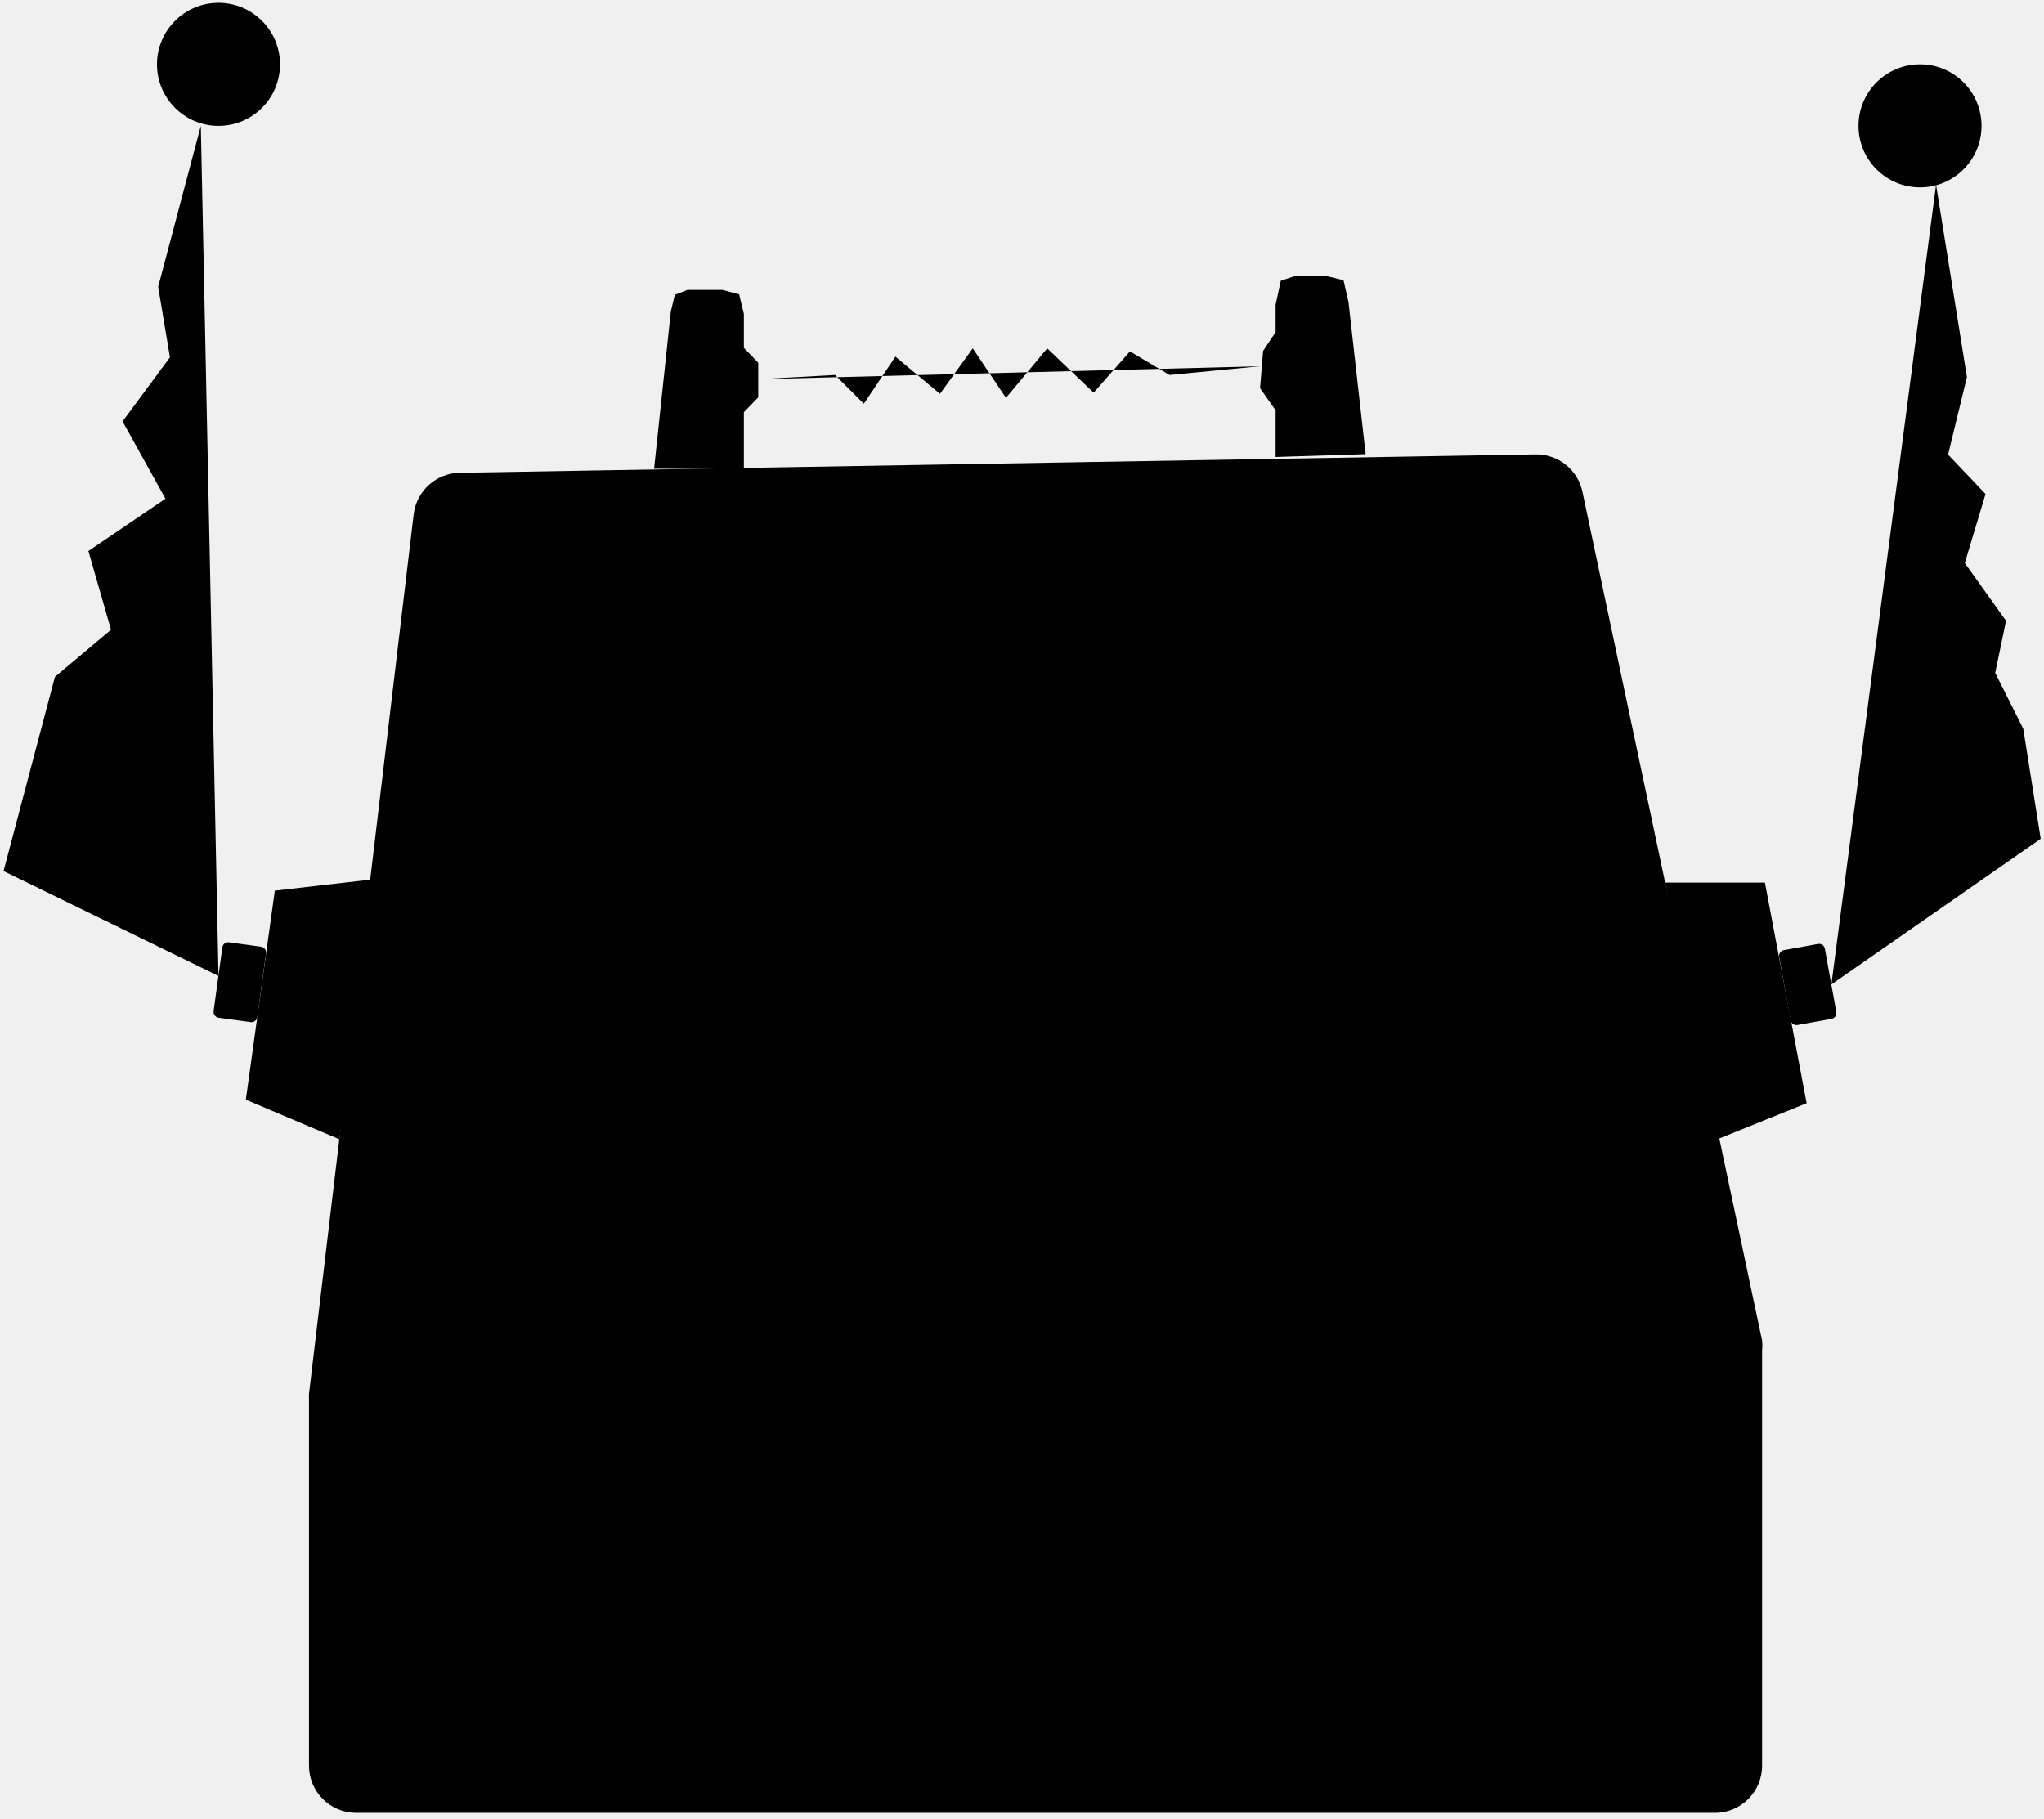
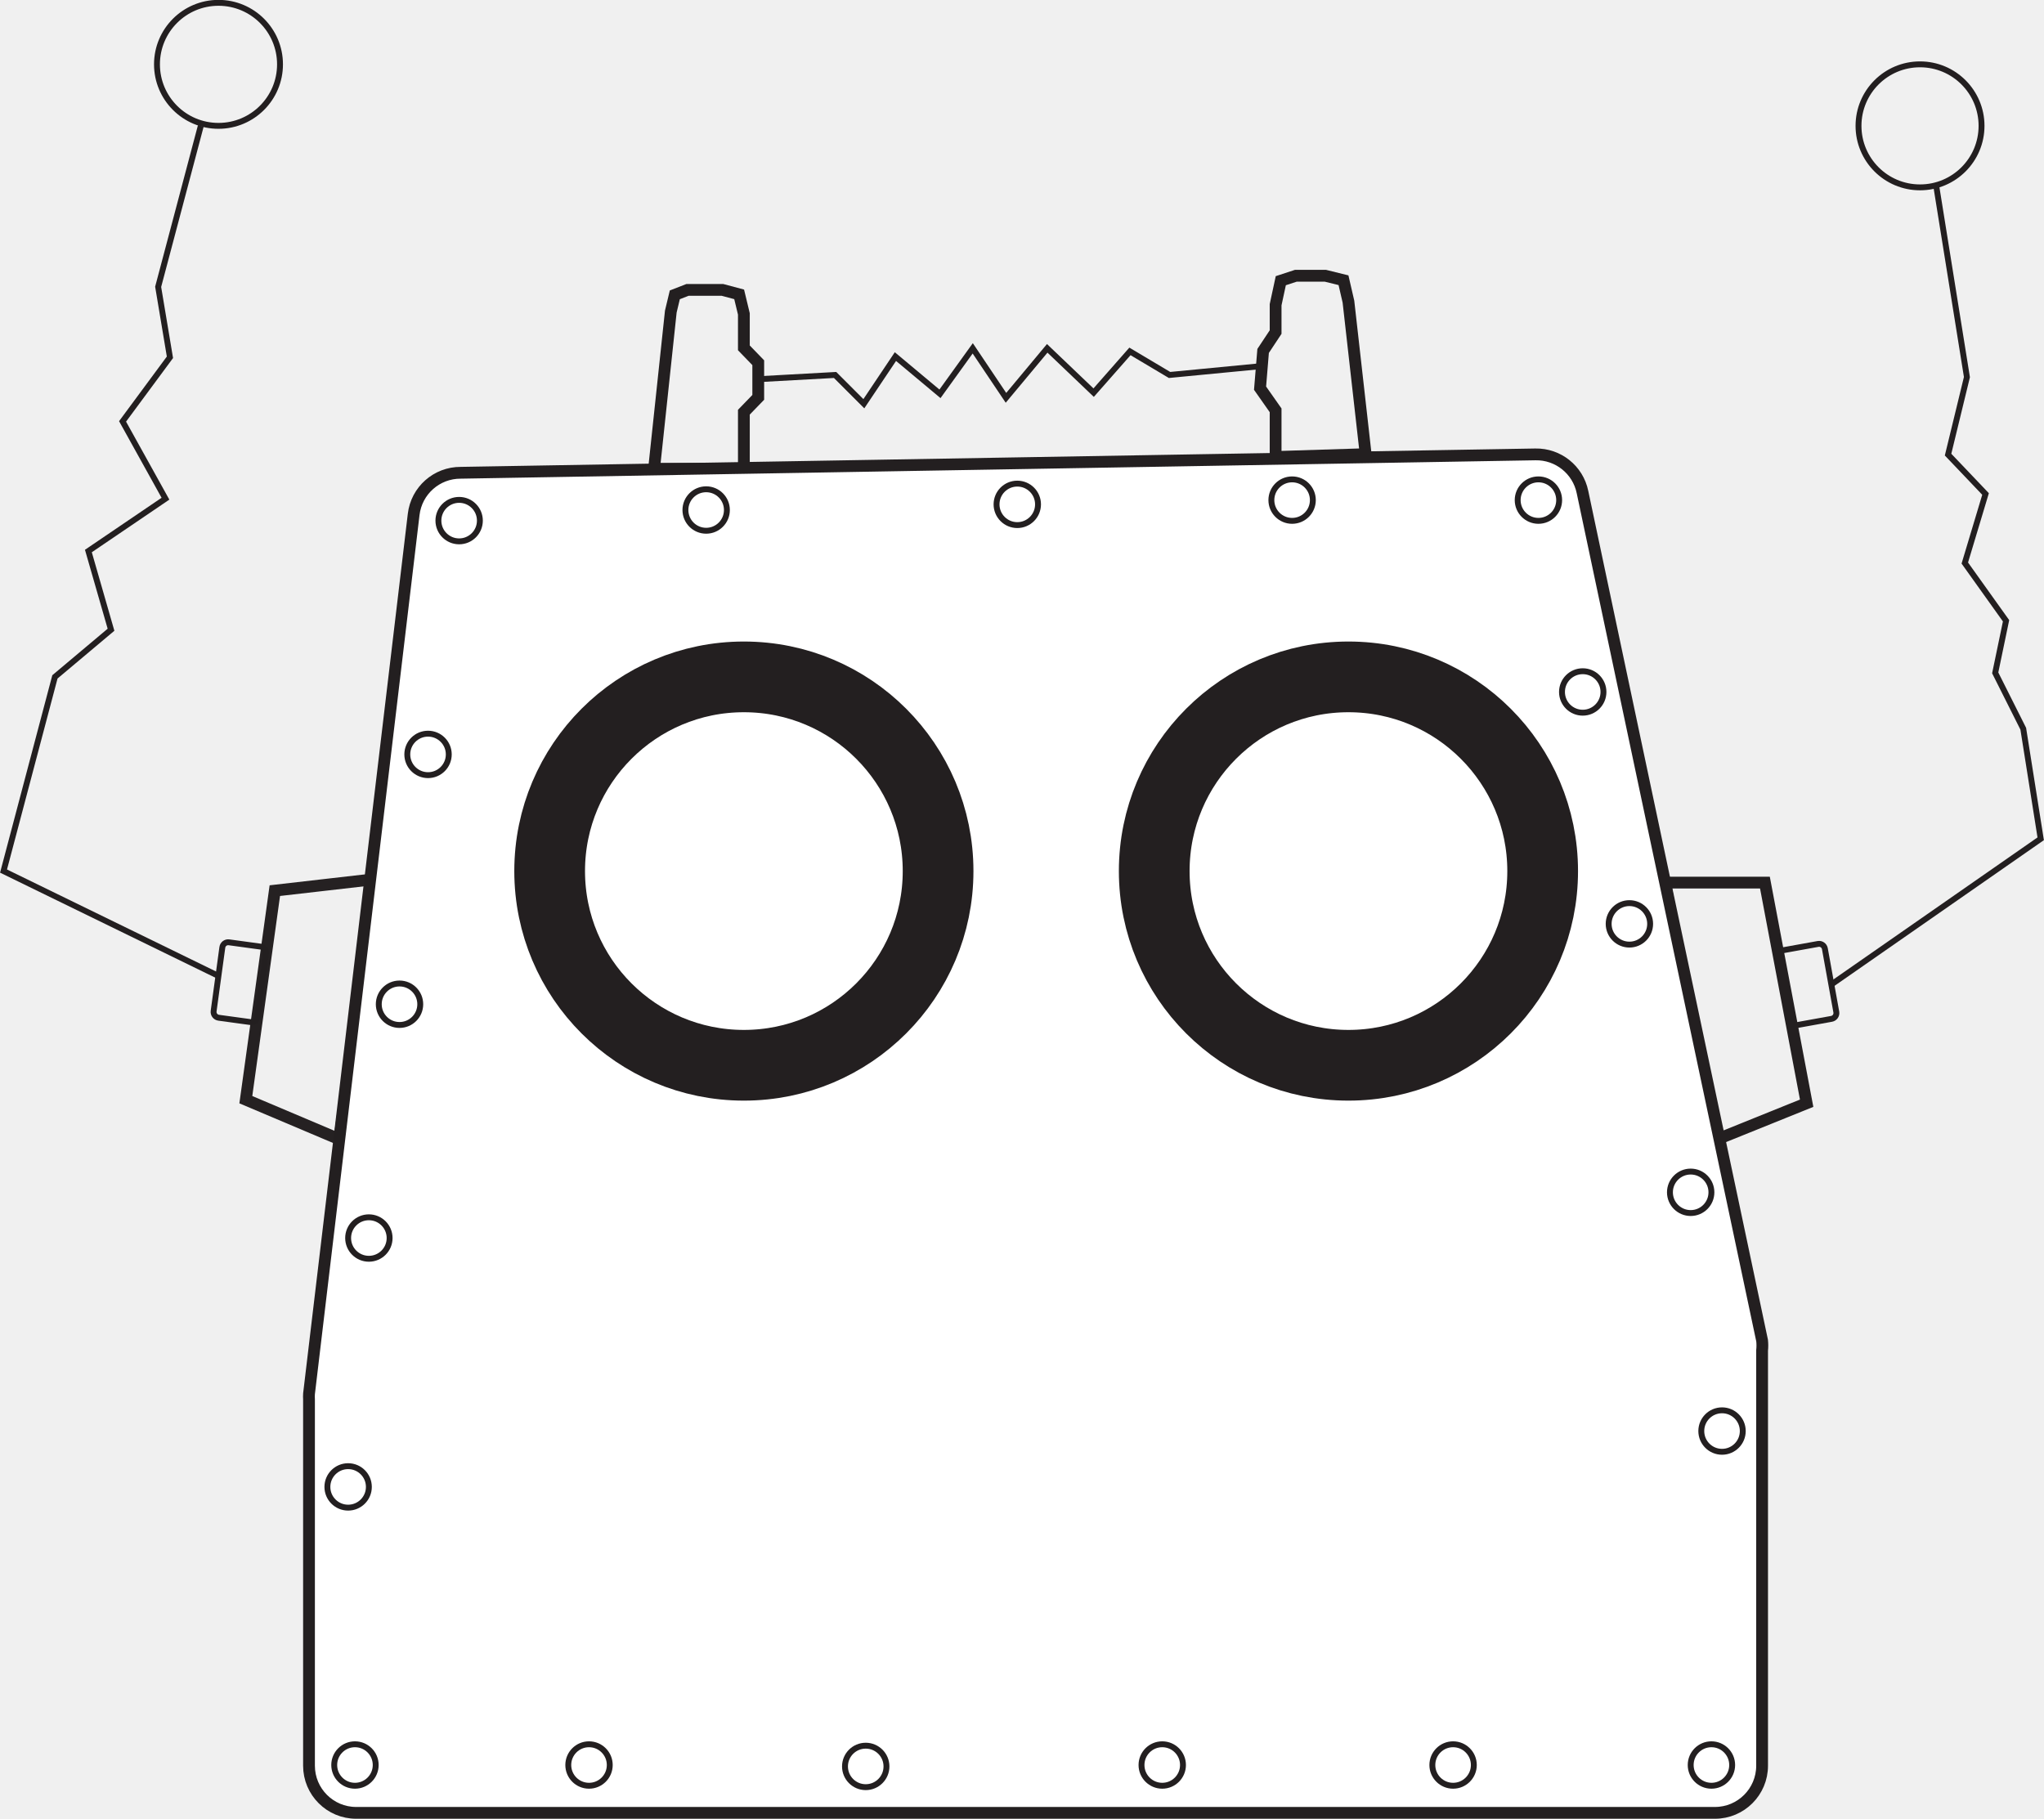
<svg xmlns="http://www.w3.org/2000/svg" id="head" data-name="head" viewBox="0 0 86.72 77.18">
-   <polygon id="right-bar" class="cls-1" points="57.94 19.27 54.12 19.39 54.12 17.41 53.46 16.47 53.59 14.89 54.12 14.09 54.12 12.93 54.34 11.91 54.98 11.7 56.23 11.7 57 11.89 57.21 12.8 57.94 19.27" />
-   <polygon id="left-bar" class="cls-1" points="31.56 19.89 27.75 19.89 28.46 13.22 28.63 12.51 29.17 12.3 30.65 12.3 31.36 12.49 31.56 13.32 31.56 14.76 32.17 15.39 32.17 16.86 31.56 17.49 31.56 19.89" />
-   <rect id="left-ear2" class="cls-2" x="17.97" y="44.97" width="1.87" height="3.23" rx="0.25" ry="0.25" transform="translate(-2.25 -7.04) rotate(7.78)" />
-   <rect id="right-ear2" class="cls-2" x="84.44" y="45.06" width="1.97" height="3.23" rx="0.25" ry="0.25" transform="translate(-15.66 11.01) rotate(-10.23)" />
-   <polygon id="left-ear" class="cls-3" points="14.4 48.34 10.43 46.66 11.66 37.79 15.93 37.3 14.4 48.34" />
-   <polygon id="right-ear" class="cls-1" points="76.65 46.81 72.71 48.4 70.64 37.45 74.88 37.45 76.65 46.81" />
-   <path id="head" class="cls-4" d="M81.49,81.83H23.84a2,2,0,0,1-2-2V64.29a1.94,1.94,0,0,1,0-.24l4.44-37.31a2,2,0,0,1,2-1.77l45.59-.78a2,2,0,0,1,2,1.6l7.62,36a2,2,0,0,1,0,.42V79.83A2,2,0,0,1,81.49,81.83Z" transform="translate(-8.73 -4.91)" />
-   <circle id="left-eye" class="cls-5" cx="31.56" cy="36.96" r="8.24" />
-   <circle id="right-eye" class="cls-5" cx="57.21" cy="36.96" r="8.24" />
-   <polyline id="left-ant" class="cls-2" points="9.27 41.41 0.15 36.96 2.33 28.72 4.71 26.72 3.75 23.38 7.02 21.16 5.2 17.88 7.21 15.16 6.71 12.17 8.52 5.34" />
-   <polyline id="right-ant" class="cls-2" points="77.7 41.77 86.58 35.59 85.84 30.92 84.65 28.55 85.11 26.34 83.36 23.89 84.24 20.96 82.65 19.29 83.45 16 82.14 7.84" />
-   <circle id="right-bulb" class="cls-2" cx="81.46" cy="5.34" r="2.61" />
-   <circle id="left-bulb" class="cls-2" cx="9.27" cy="2.73" r="2.61" />
-   <polyline id="head-ant" class="cls-2" points="32.17 16.09 35.43 15.91 36.65 17.13 37.99 15.13 39.88 16.71 41.27 14.78 42.68 16.88 44.43 14.78 46.4 16.66 47.94 14.91 49.62 15.91 53.46 15.54" />
-   <circle id="rivet" class="cls-2" cx="19.48" cy="22.09" r="0.88" />
-   <circle id="rivet-2" data-name="rivet" class="cls-2" cx="29.96" cy="21.64" r="0.88" />
-   <circle id="rivet-3" data-name="rivet" class="cls-2" cx="65.27" cy="21.22" r="0.88" />
-   <circle class="cls-2" cx="43.16" cy="21.4" r="0.88" />
-   <circle class="cls-2" cx="54.82" cy="21.22" r="0.88" />
-   <circle class="cls-2" cx="18.16" cy="32.01" r="0.88" />
-   <circle class="cls-2" cx="16.95" cy="42.61" r="0.88" />
-   <circle class="cls-2" cx="15.65" cy="52.53" r="0.88" />
-   <circle class="cls-2" cx="14.77" cy="63.09" r="0.88" />
-   <circle class="cls-2" cx="15.06" cy="74.89" r="0.88" />
-   <circle class="cls-2" cx="24.99" cy="74.89" r="0.88" />
-   <circle class="cls-2" cx="36.73" cy="74.95" r="0.88" />
-   <circle class="cls-2" cx="49.31" cy="74.89" r="0.88" />
-   <circle class="cls-2" cx="61.65" cy="74.89" r="0.88" />
-   <circle class="cls-2" cx="72.61" cy="74.89" r="0.88" />
-   <circle class="cls-2" cx="73.06" cy="60.72" r="0.88" />
-   <circle class="cls-2" cx="71.73" cy="50.59" r="0.88" />
-   <circle class="cls-2" cx="69.13" cy="39.2" r="0.88" />
-   <circle class="cls-2" cx="67.15" cy="29.36" r="0.88" />
+   <style>
+     .headcls-1, .headcls-2, .headcls-3 {
+       fill: none;
+     }
+ 
+     .headcls-1, .headcls-2, .headcls-3, .headcls-4, .headcls-5 {
+       stroke: #231f20;
+       stroke-miterlimit: 10;
+     }
+ 
+     .headcls-1, .headcls-3, .headcls-4 {
+       stroke-width: 0.5px;
+     }
+ 
+     .headcls-2 {
+       stroke-width: 0.25px;
+     }
+ 
+     .headcls-3 {
+       opacity: 0.99;
+     }
+ 
+     .headcls-4, .headcls-5 {
+       fill: #fff;
+     }
+ 
+     .headcls-5 {
+       stroke-width: 3px;
+     }
+   </style>
+   <polygon id="right-bar" class="headcls-1" points="57.94 19.27 54.12 19.39 54.12 17.41 53.46 16.47 53.59 14.89 54.12 14.09 54.12 12.93 54.34 11.91 54.98 11.7 56.23 11.7 57 11.89 57.21 12.8 57.94 19.27" />
+   <polygon id="left-bar" class="headcls-1" points="31.56 19.89 27.75 19.89 28.46 13.22 28.63 12.51 29.17 12.3 30.65 12.3 31.36 12.49 31.56 13.32 31.56 14.76 32.17 15.39 32.17 16.86 31.56 17.49 31.56 19.89" />
+   <rect id="left-ear2" class="headcls-2" x="17.97" y="44.97" width="1.87" height="3.23" rx="0.25" ry="0.25" transform="translate(-2.25 -7.04) rotate(7.78)" />
+   <rect id="right-ear2" class="headcls-2" x="84.44" y="45.06" width="1.97" height="3.23" rx="0.25" ry="0.25" transform="translate(-15.66 11.01) rotate(-10.23)" />
+   <polygon id="left-ear" class="headcls-3" points="14.4 48.34 10.43 46.66 11.66 37.79 15.93 37.3 14.4 48.34" />
+   <polygon id="right-ear" class="headcls-1" points="76.65 46.81 72.71 48.4 70.64 37.45 74.88 37.45 76.65 46.81" />
+   <path id="head" class="headcls-4" d="M81.49,81.83H23.84a2,2,0,0,1-2-2V64.29a1.94,1.94,0,0,1,0-.24l4.44-37.31a2,2,0,0,1,2-1.77l45.59-.78a2,2,0,0,1,2,1.6l7.62,36a2,2,0,0,1,0,.42V79.83A2,2,0,0,1,81.49,81.83Z" transform="translate(-8.73 -4.91)" />
+   <circle id="left-eye" class="headcls-5" cx="31.56" cy="36.96" r="8.24" />
+   <circle id="right-eye" class="headcls-5" cx="57.21" cy="36.96" r="8.24" />
+   <polyline id="left-ant" class="headcls-2" points="9.27 41.41 0.15 36.96 2.33 28.72 4.71 26.72 3.75 23.38 7.02 21.16 5.2 17.88 7.21 15.16 6.71 12.17 8.52 5.34" />
+   <polyline id="right-ant" class="headcls-2" points="77.7 41.77 86.58 35.59 85.84 30.92 84.65 28.55 85.11 26.34 83.36 23.89 84.24 20.96 82.65 19.29 83.45 16 82.14 7.84" />
+   <circle id="right-bulb" class="headcls-2" cx="81.46" cy="5.34" r="2.61" />
+   <circle id="left-bulb" class="headcls-2" cx="9.27" cy="2.73" r="2.61" />
+   <polyline id="head-ant" class="headcls-2" points="32.17 16.09 35.43 15.91 36.65 17.13 37.99 15.13 39.88 16.71 41.27 14.78 42.68 16.88 44.43 14.78 46.4 16.66 47.94 14.91 49.62 15.91 53.46 15.54" />
+   <circle id="rivet" class="headcls-2" cx="19.48" cy="22.09" r="0.88" />
+   <circle id="rivet-2" data-name="rivet" class="headcls-2" cx="29.96" cy="21.64" r="0.88" />
+   <circle id="rivet-3" data-name="rivet" class="headcls-2" cx="65.27" cy="21.22" r="0.88" />
+   <circle class="headcls-2" cx="43.16" cy="21.4" r="0.88" />
+   <circle class="headcls-2" cx="54.82" cy="21.22" r="0.88" />
+   <circle class="headcls-2" cx="18.16" cy="32.01" r="0.88" />
+   <circle class="headcls-2" cx="16.95" cy="42.61" r="0.88" />
+   <circle class="headcls-2" cx="15.65" cy="52.53" r="0.88" />
+   <circle class="headcls-2" cx="14.77" cy="63.09" r="0.88" />
+   <circle class="headcls-2" cx="15.06" cy="74.89" r="0.88" />
+   <circle class="headcls-2" cx="24.99" cy="74.89" r="0.88" />
+   <circle class="headcls-2" cx="36.73" cy="74.95" r="0.88" />
+   <circle class="headcls-2" cx="49.31" cy="74.89" r="0.88" />
+   <circle class="headcls-2" cx="61.65" cy="74.89" r="0.88" />
+   <circle class="headcls-2" cx="72.61" cy="74.89" r="0.88" />
+   <circle class="headcls-2" cx="73.06" cy="60.72" r="0.88" />
+   <circle class="headcls-2" cx="71.73" cy="50.59" r="0.88" />
+   <circle class="headcls-2" cx="69.13" cy="39.2" r="0.88" />
+   <circle class="headcls-2" cx="67.15" cy="29.36" r="0.88" />
</svg>
